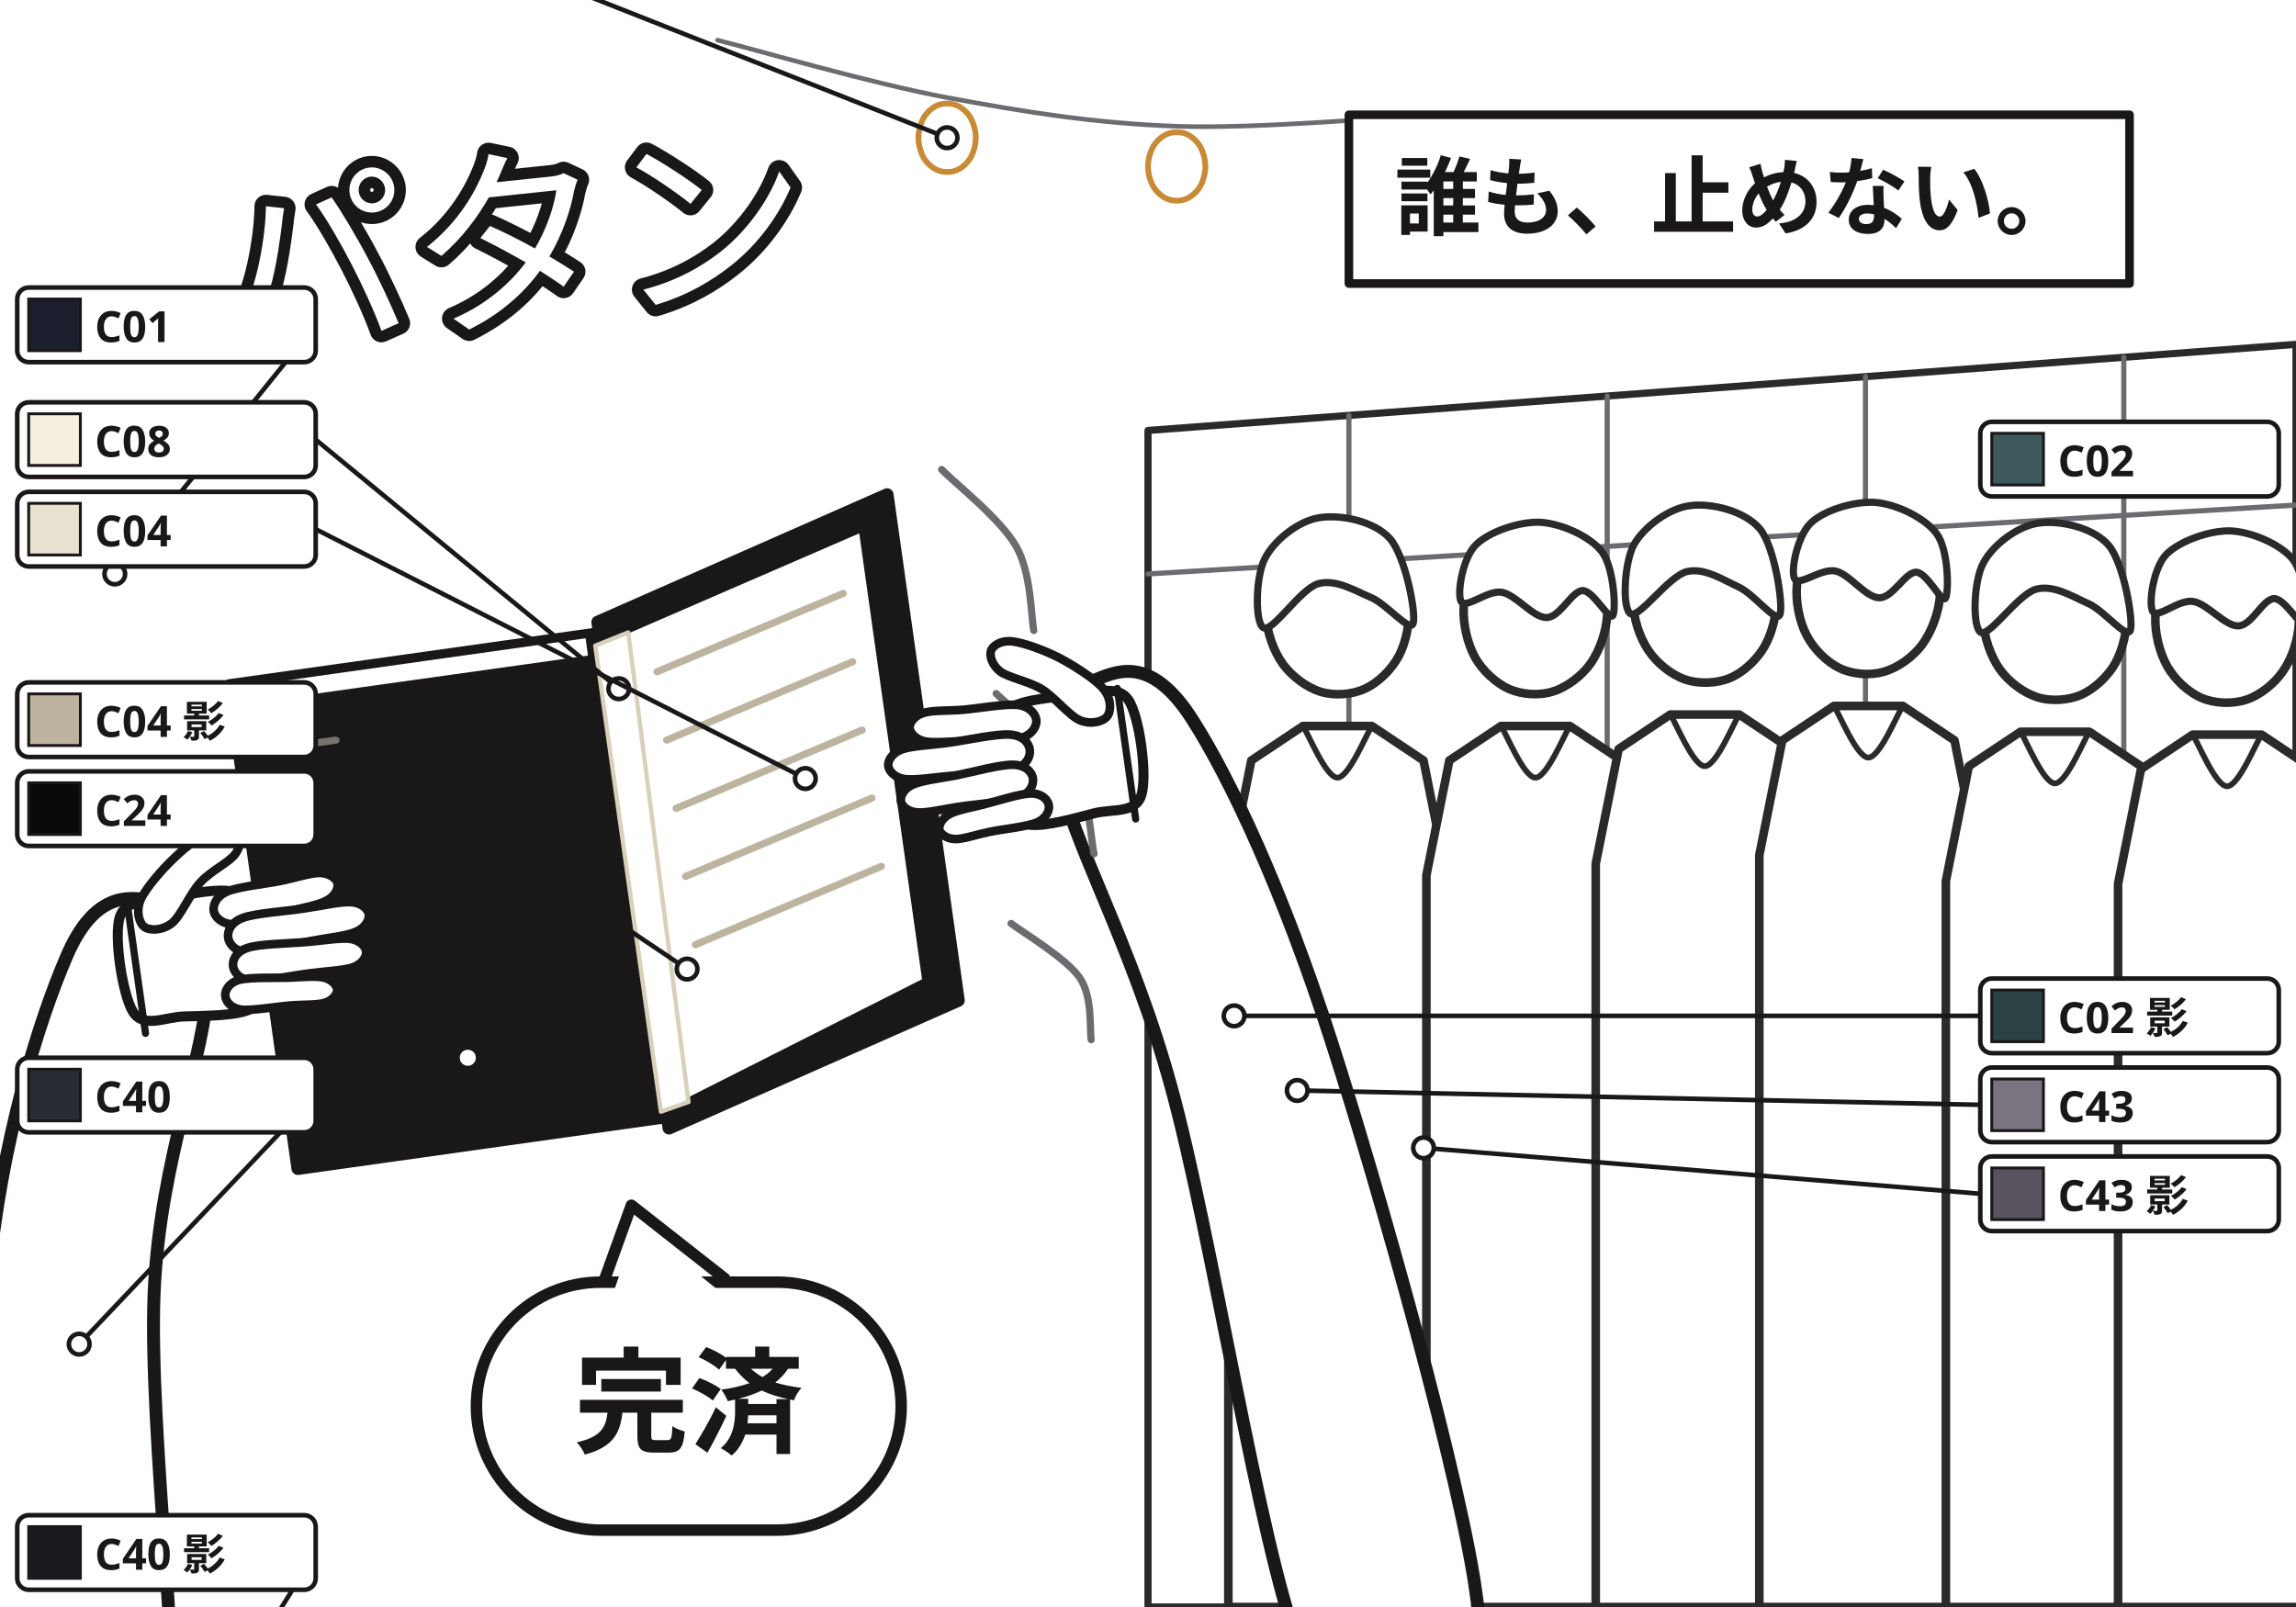
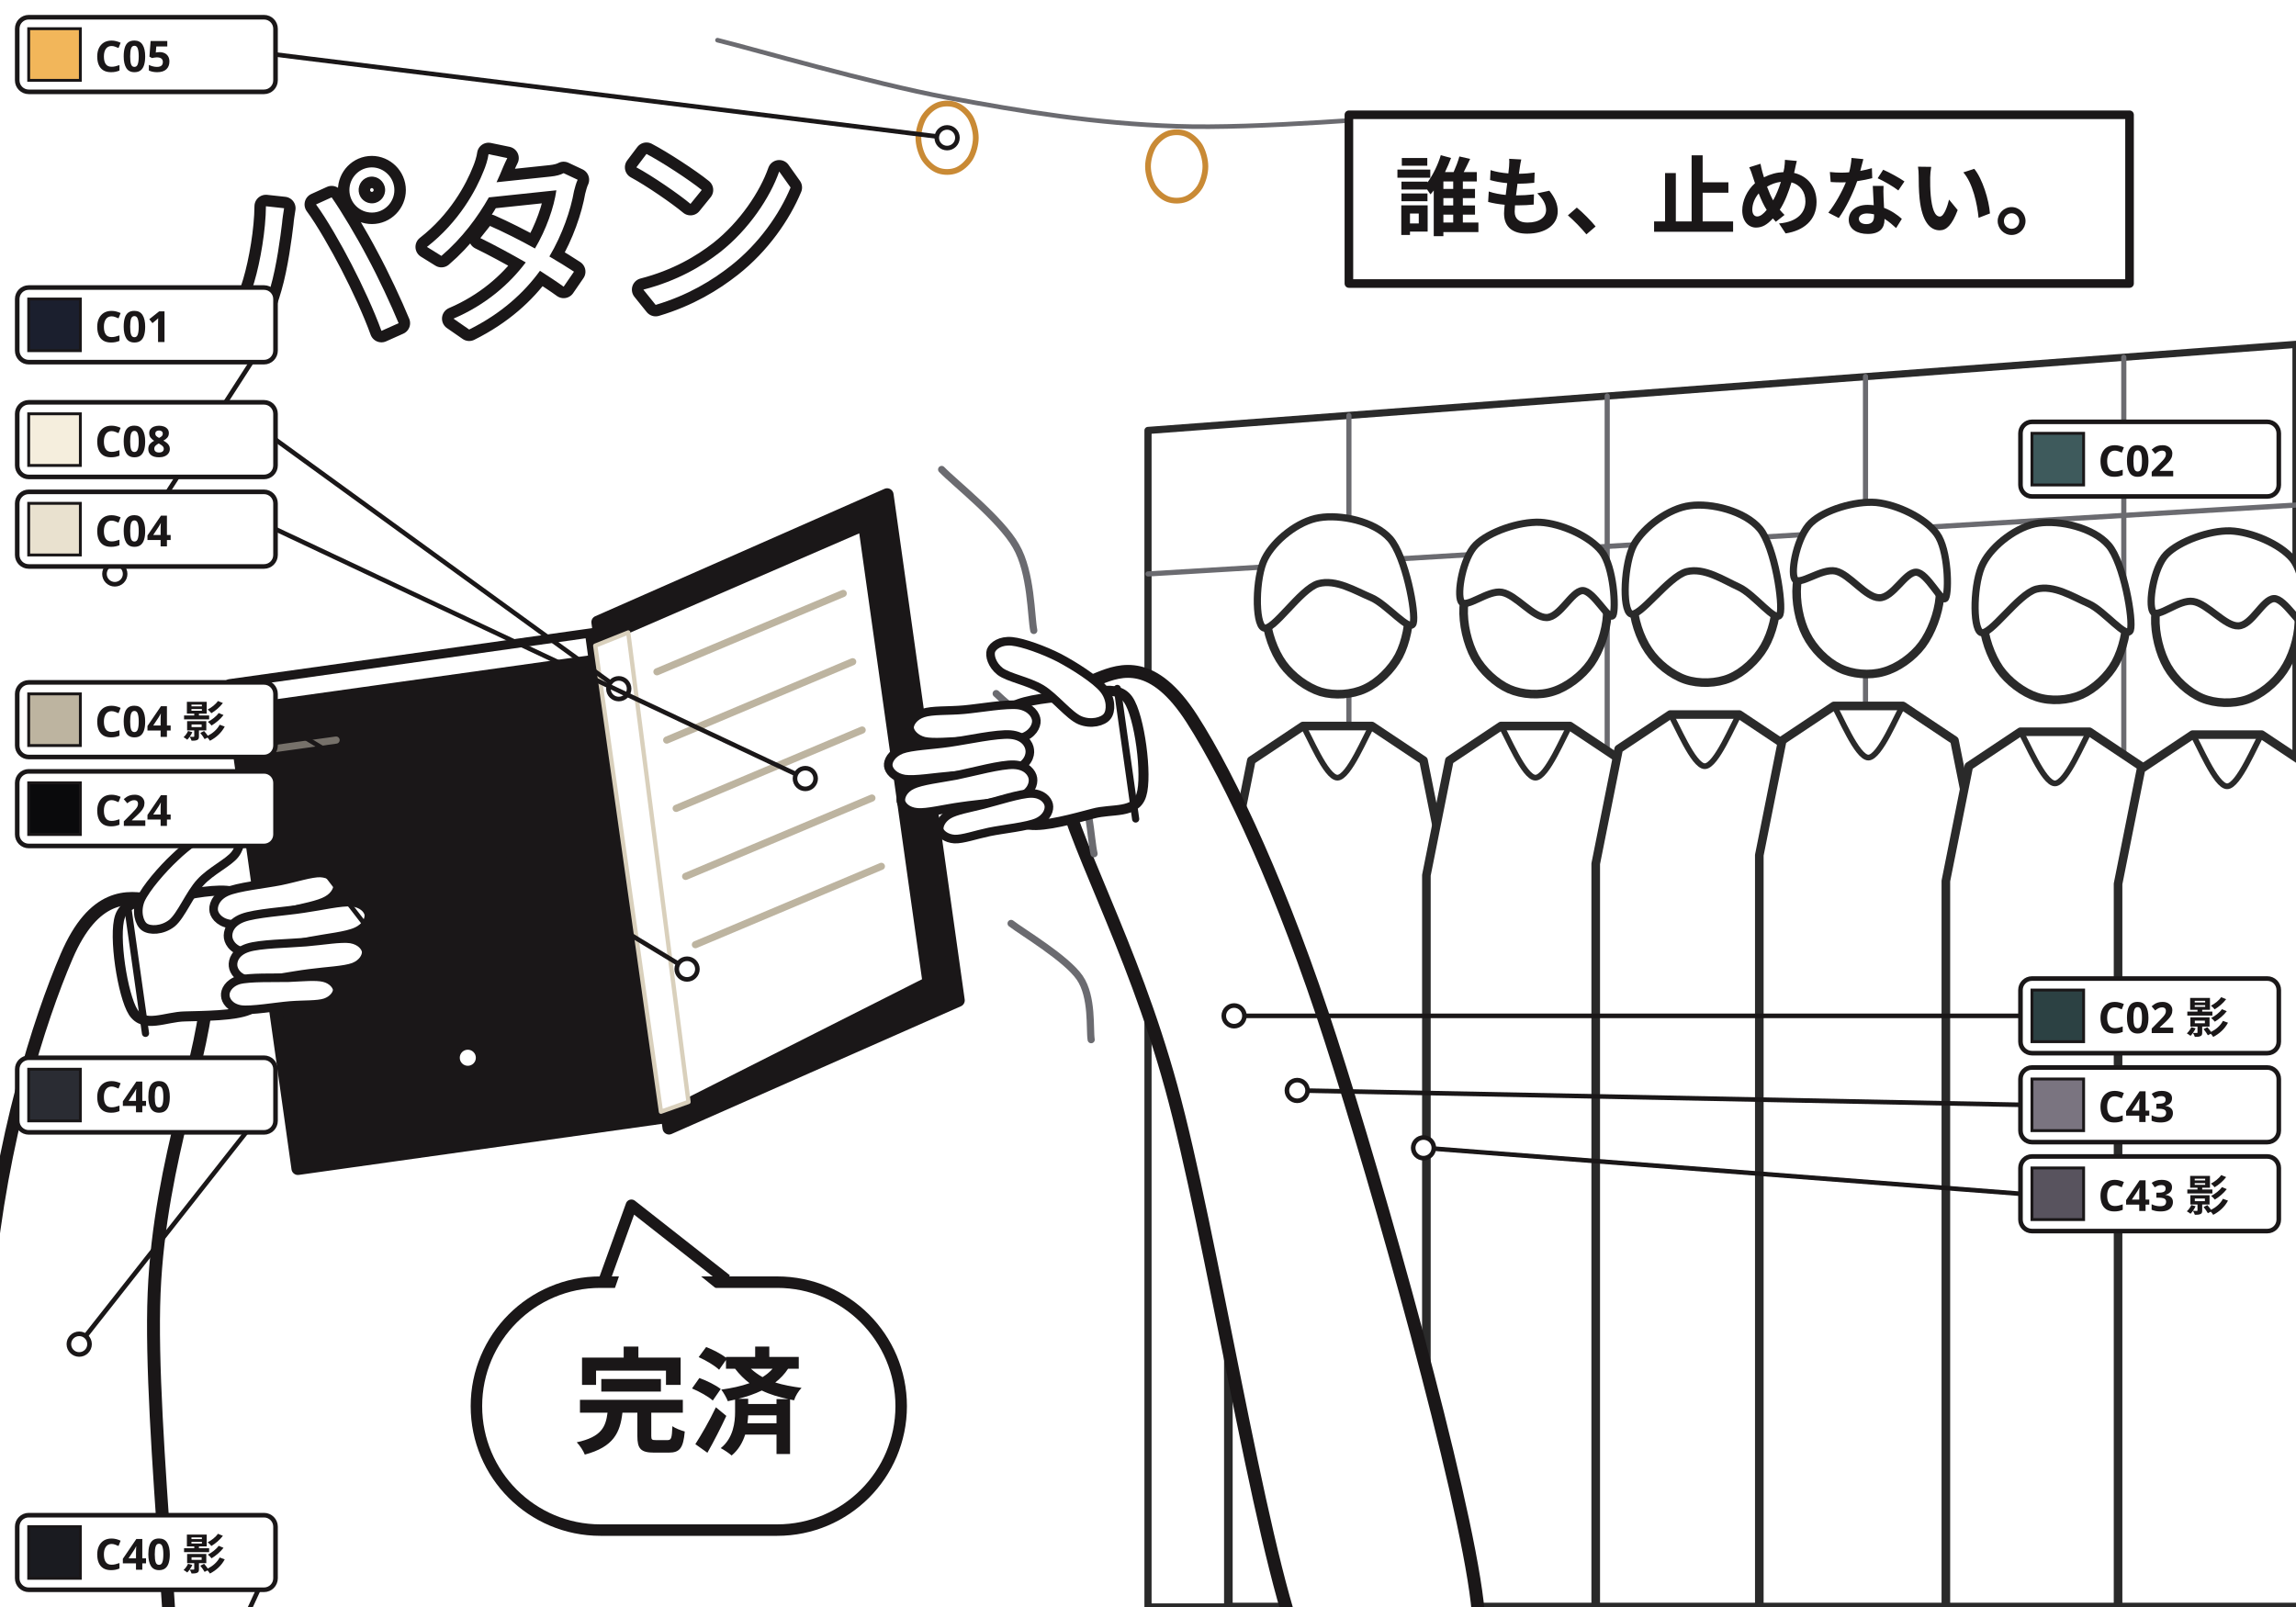
<svg xmlns="http://www.w3.org/2000/svg" viewBox="0 0 800 560">
  <rect width="800" height="560" fill="#FFFFFF" />
  <path d="M0,0 L800,0 L800,560 L0,560Z" fill="#FFFFFF" />
  <path d="M250,14 C263.3,17.3 303.3,29 330,34 C356.7,39 381.7,43 410,44 C438.3,45 485,40.7 500,40" fill="none" stroke="#6B6B70" stroke-width="1.6" stroke-linejoin="round" stroke-linecap="round" />
  <path d="M340,48 C340,50.4 339.2,53.2 338.1,55.1 C336.9,57 335,58.7 333.1,59.4 C331.2,60.1 328.8,60.1 326.9,59.4 C325,58.7 323.1,57 321.9,55.1 C320.8,53.2 320,50.4 320,48 C320,45.6 320.8,42.8 321.9,40.9 C323.1,39 325,37.3 326.9,36.6 C328.8,35.9 331.2,35.9 333.1,36.6 C335,37.3 336.9,39 338.1,40.9 C339.2,42.8 340,45.6 340,48Z" fill="#FFFFFF" stroke="#C98A35" stroke-width="2" stroke-linejoin="round" />
  <path d="M420,58 C420,60.4 419.2,63.2 418.1,65.1 C416.9,67 415,68.7 413.1,69.4 C411.2,70.1 408.8,70.1 406.9,69.4 C405,68.7 403.1,67 401.9,65.1 C400.8,63.2 400,60.4 400,58 C400,55.6 400.8,52.8 401.9,50.9 C403.1,49 405,47.3 406.9,46.6 C408.8,45.9 411.2,45.9 413.1,46.6 C415,47.3 416.9,49 418.1,50.9 C419.2,52.8 420,55.6 420,58Z" fill="#FFFFFF" stroke="#C98A35" stroke-width="2" stroke-linejoin="round" />
  <path d="M400,150 L800,120 L800,560 L400,560Z" fill="#FFFFFF" stroke="#2A2A2A" stroke-width="2.5" stroke-linejoin="round" />
  <path d="M470,144.8 L470,560" fill="none" stroke="#6B6B70" stroke-width="1.8" stroke-linejoin="round" stroke-linecap="round" />
  <path d="M560,138 L560,560" fill="none" stroke="#6B6B70" stroke-width="1.8" stroke-linejoin="round" stroke-linecap="round" />
  <path d="M650,131.2 L650,560" fill="none" stroke="#6B6B70" stroke-width="1.8" stroke-linejoin="round" stroke-linecap="round" />
  <path d="M740,124.5 L740,560" fill="none" stroke="#6B6B70" stroke-width="1.8" stroke-linejoin="round" stroke-linecap="round" />
  <path d="M400,200 L800,176" fill="none" stroke="#6B6B70" stroke-width="1.8" stroke-linejoin="round" stroke-linecap="round" />
  <path d="M428,560 L428,305 L436,265 L454,253 L478,253 L496,265 L504,305 L504,560Z" fill="#FFFFFF" stroke="#2A2A2A" stroke-width="3" stroke-linejoin="round" />
  <path d="M454,253 C456,256 462,271 466,271 C470,271 476,256 478,253" fill="none" stroke="#2A2A2A" stroke-width="2" stroke-linejoin="round" stroke-linecap="round" />
  <path d="M490.9,211.3 C491.3,216.9 489.9,223.8 487.4,228.6 C484.8,233.4 480.2,237.9 475.6,240 C471.1,242.1 465,242.5 460.2,241.1 C455.4,239.6 450.2,235.8 447,231.4 C443.8,227 441.5,220.4 441.1,214.7 C440.7,209.1 442.1,202.2 444.6,197.4 C447.2,192.6 451.8,188.1 456.4,186 C460.9,183.9 467,183.5 471.8,184.9 C476.6,186.4 481.8,190.2 485,194.6 C488.2,199 490.5,205.6 490.9,211.3Z" fill="#FFFFFF" stroke="#2A2A2A" stroke-width="3" stroke-linejoin="round" />
  <path d="M440.3,218.8 C437.2,217.4 437.4,201.1 440.7,194.7 C443.9,188.3 452.4,181.5 459.7,180.4 C467,179.2 478.8,181.5 484.3,187.7 C489.7,193.8 493.5,213.8 492.4,217.2 C491.3,220.6 483.2,210.5 477.7,208.2 C472.2,205.9 465.5,201.7 459.3,203.4 C453.1,205.2 443.5,220.3 440.3,218.8Z" fill="#FFFFFF" stroke="#2A2A2A" stroke-width="2.5" stroke-linejoin="round" />
  <path d="M497,560 L497,305 L505,265 L523,253 L547,253 L565,265 L573,305 L573,560Z" fill="#FFFFFF" stroke="#2A2A2A" stroke-width="3" stroke-linejoin="round" />
  <path d="M523,253 C525,256 531,271 535,271 C539,271 545,256 547,253" fill="none" stroke="#2A2A2A" stroke-width="2" stroke-linejoin="round" stroke-linecap="round" />
  <path d="M560,214.3 C559.7,220 557.4,226.6 554.3,231.1 C551.2,235.5 546,239.4 541.3,240.9 C536.5,242.5 530.4,242.1 525.8,240.1 C521.3,238.1 516.5,233.7 513.9,229 C511.3,224.2 509.7,217.4 510,211.7 C510.3,206 512.6,199.4 515.7,194.9 C518.8,190.5 524,186.6 528.7,185.1 C533.5,183.5 539.6,183.9 544.2,185.9 C548.7,187.9 553.5,192.3 556.1,197 C558.7,201.8 560.3,208.6 560,214.3Z" fill="#FFFFFF" stroke="#2A2A2A" stroke-width="3" stroke-linejoin="round" />
  <path d="M509.1,209.6 C507.6,206.9 509.6,194.5 514.2,189.9 C518.8,185.3 529.3,181.7 536.6,182 C543.9,182.4 553.9,186.8 558.1,192.2 C562.3,197.6 563.1,212.1 562,214.4 C560.8,216.7 555.2,205.7 551.4,205.8 C547.6,206 543.6,215.1 538.9,215.2 C534.2,215.3 528.3,207.3 523.3,206.4 C518.4,205.5 510.7,212.4 509.1,209.6Z" fill="#FFFFFF" stroke="#2A2A2A" stroke-width="2.5" stroke-linejoin="round" />
  <path d="M556,560 L556,301 L564,261 L582,249 L606,249 L624,261 L632,301 L632,560Z" fill="#FFFFFF" stroke="#2A2A2A" stroke-width="3" stroke-linejoin="round" />
  <path d="M582,249 C584,252 590,267 594,267 C598,267 604,252 606,249" fill="none" stroke="#2A2A2A" stroke-width="2" stroke-linejoin="round" stroke-linecap="round" />
  <path d="M619,208.1 C619.2,213.8 617.5,220.6 614.8,225.3 C612.1,230 607.3,234.4 602.7,236.3 C598.1,238.2 592,238.4 587.2,236.8 C582.5,235.2 577.4,231.2 574.4,226.7 C571.3,222.2 569.2,215.6 569,209.9 C568.8,204.2 570.5,197.4 573.2,192.7 C575.9,188 580.7,183.6 585.3,181.7 C589.9,179.8 596,179.6 600.8,181.2 C605.5,182.8 610.6,186.8 613.6,191.3 C616.7,195.8 618.8,202.4 619,208.1Z" fill="#FFFFFF" stroke="#2A2A2A" stroke-width="3" stroke-linejoin="round" />
  <path d="M568.2,213.9 C565.1,212.3 565.9,196.1 569.3,189.8 C572.8,183.6 581.5,177.1 588.9,176.2 C596.2,175.2 607.9,178 613.2,184.3 C618.4,190.6 621.4,210.7 620.2,214.1 C619,217.5 611.3,207.1 605.9,204.6 C600.4,202.1 593.9,197.7 587.7,199.2 C581.4,200.8 571.2,215.5 568.2,213.9Z" fill="#FFFFFF" stroke="#2A2A2A" stroke-width="2.5" stroke-linejoin="round" />
  <path d="M613,560 L613,298 L621,258 L639,246 L663,246 L681,258 L689,298 L689,560Z" fill="#FFFFFF" stroke="#2A2A2A" stroke-width="3" stroke-linejoin="round" />
  <path d="M639,246 C641,249 647,264 651,264 C655,264 661,249 663,246" fill="none" stroke="#2A2A2A" stroke-width="2" stroke-linejoin="round" stroke-linecap="round" />
  <path d="M675.9,208.2 C675.4,213.8 672.9,220.4 669.7,224.7 C666.4,229.1 661.1,232.8 656.3,234.1 C651.5,235.5 645.4,235 640.9,232.8 C636.4,230.6 631.8,226 629.4,221.2 C626.9,216.4 625.6,209.5 626.1,203.8 C626.6,198.2 629.1,191.6 632.3,187.3 C635.6,182.9 640.9,179.2 645.7,177.9 C650.5,176.5 656.6,177 661.1,179.2 C665.6,181.4 670.2,186 672.6,190.8 C675.1,195.6 676.4,202.5 675.9,208.2Z" fill="#FFFFFF" stroke="#2A2A2A" stroke-width="3" stroke-linejoin="round" />
  <path d="M625.3,201.7 C623.8,198.9 626.3,186.6 631,182.2 C635.7,177.7 646.4,174.5 653.7,175.1 C661,175.8 670.8,180.5 674.8,186 C678.9,191.5 679.1,206.1 677.9,208.4 C676.7,210.6 671.5,199.4 667.6,199.4 C663.8,199.4 659.5,208.4 654.8,208.3 C650.1,208.3 644.5,200.1 639.6,199 C634.6,197.9 626.7,204.5 625.3,201.7Z" fill="#FFFFFF" stroke="#2A2A2A" stroke-width="2.5" stroke-linejoin="round" />
  <path d="M678,560 L678,307 L686,267 L704,255 L728,255 L746,267 L754,307 L754,560Z" fill="#FFFFFF" stroke="#2A2A2A" stroke-width="3" stroke-linejoin="round" />
  <path d="M704,255 C706,258 712,273 716,273 C720,273 726,258 728,255" fill="none" stroke="#2A2A2A" stroke-width="2" stroke-linejoin="round" stroke-linecap="round" />
  <path d="M741,213.7 C741.3,219.4 739.7,226.2 737.1,231 C734.5,235.7 729.7,240.1 725.2,242.1 C720.6,244.1 714.5,244.5 709.7,242.9 C705,241.4 699.8,237.5 696.7,233.1 C693.6,228.6 691.3,222 691,216.3 C690.7,210.6 692.3,203.8 694.9,199 C697.5,194.3 702.3,189.9 706.8,187.9 C711.4,185.9 717.5,185.5 722.3,187.1 C727,188.6 732.2,192.5 735.3,196.9 C738.4,201.4 740.7,208 741,213.7Z" fill="#FFFFFF" stroke="#2A2A2A" stroke-width="3" stroke-linejoin="round" />
  <path d="M690.2,220.4 C687.2,218.8 687.6,202.6 691,196.3 C694.3,189.9 703,183.3 710.3,182.3 C717.6,181.2 729.4,183.8 734.7,190 C740,196.2 743.4,216.2 742.3,219.6 C741.1,223 733.2,212.8 727.8,210.4 C722.3,208 715.7,203.7 709.5,205.3 C703.2,207 693.3,221.9 690.2,220.4Z" fill="#FFFFFF" stroke="#2A2A2A" stroke-width="2.5" stroke-linejoin="round" />
  <path d="M738,560 L738,308 L746,268 L764,256 L788,256 L806,268 L814,308 L814,560Z" fill="#FFFFFF" stroke="#2A2A2A" stroke-width="3" stroke-linejoin="round" />
  <path d="M764,256 C766,259 772,274 776,274 C780,274 786,259 788,256" fill="none" stroke="#2A2A2A" stroke-width="2" stroke-linejoin="round" stroke-linecap="round" />
  <path d="M801,216.9 C800.8,222.6 798.7,229.2 795.6,233.7 C792.6,238.2 787.5,242.2 782.8,243.8 C778,245.4 771.9,245.2 767.3,243.3 C762.7,241.4 757.9,237 755.2,232.3 C752.5,227.6 750.8,220.8 751,215.1 C751.2,209.4 753.3,202.8 756.4,198.3 C759.4,193.8 764.5,189.8 769.2,188.2 C774,186.6 780.1,186.8 784.7,188.7 C789.3,190.6 794.1,195 796.8,199.7 C799.5,204.4 801.2,211.2 801,216.9Z" fill="#FFFFFF" stroke="#2A2A2A" stroke-width="3" stroke-linejoin="round" />
  <path d="M750.1,213.1 C748.5,210.4 750.3,197.9 754.8,193.2 C759.3,188.6 769.8,184.8 777.1,185 C784.4,185.3 794.4,189.5 798.8,194.8 C803.1,200.1 804.1,214.6 803,216.9 C801.9,219.2 796.1,208.4 792.3,208.6 C788.4,208.8 784.6,218 779.9,218.1 C775.3,218.3 769.2,210.4 764.2,209.6 C759.2,208.7 751.7,215.8 750.1,213.1Z" fill="#FFFFFF" stroke="#2A2A2A" stroke-width="2.5" stroke-linejoin="round" />
  <path d="M23.2,333.3 C13.7,355.4 0.4,397.1 -4.2,446.7 C-8.7,496.2 -9.4,594.6 -3.9,630.5 C1.5,666.4 18,662.1 28.6,661.9 C39.3,661.7 55.9,664.6 60,629.3 C64.2,594.1 51.7,498.2 53.7,450.6 C55.7,402.9 72.3,366.2 72.1,343.4 C72,320.7 60.9,315.6 52.7,313.9 C44.6,312.2 32.7,311.1 23.2,333.3Z" fill="#FFFFFF" stroke="#1A1718" stroke-width="4.5" stroke-linejoin="round" />
  <path d="M368.8,268.9 C373,292.6 394.2,328.2 408.1,378.9 C422.1,429.7 438.6,537.1 452.5,573.5 C466.3,609.8 480.8,599.5 491.2,597 C501.5,594.5 519.2,597.4 514.7,558.3 C510.1,519.2 480.3,413.6 463.7,362.3 C447.2,311 428.8,271.5 415.3,250.5 C401.8,229.5 390.6,233.3 382.9,236.4 C375.1,239.5 364.6,245.1 368.8,268.9Z" fill="#FFFFFF" stroke="#1A1718" stroke-width="4.5" stroke-linejoin="round" />
  <path d="M80.1,238.9 L208.9,220.8 L232.5,389.1 L103.8,407.2Z" fill="#1A1718" stroke="#1A1718" stroke-width="4.5" stroke-linejoin="round" />
  <path d="M82.1,238.6 L204.9,221.3 L206,229.3 L83.2,246.5Z" fill="#FFFFFF" stroke="#1A1718" stroke-width="2" stroke-linejoin="round" />
  <path d="M93.4,261.2 L117.1,257.9" fill="none" stroke="#76716A" stroke-width="2.5" stroke-linejoin="round" stroke-linecap="round" />
  <path d="M208.3,216.8 L309.1,172.4 L333.9,348.6 L233.1,393.1Z" fill="#1A1718" stroke="#1A1718" stroke-width="4.5" stroke-linejoin="round" />
  <path d="M211.1,222.5 L300.6,183.7 L322.9,342.1 L234.2,386.9Z" fill="#FFFFFF" stroke="#1A1718" stroke-width="3" stroke-linejoin="round" />
  <path d="M228.9,234.1 L293.8,206.8" fill="none" stroke="#BDB4A0" stroke-width="2.5" stroke-linejoin="round" stroke-linecap="round" />
  <path d="M232.3,257.9 L297.1,230.6" fill="none" stroke="#BDB4A0" stroke-width="2.5" stroke-linejoin="round" stroke-linecap="round" />
  <path d="M235.6,281.7 L300.4,254.4" fill="none" stroke="#BDB4A0" stroke-width="2.5" stroke-linejoin="round" stroke-linecap="round" />
  <path d="M238.9,305.4 L303.8,278.1" fill="none" stroke="#BDB4A0" stroke-width="2.5" stroke-linejoin="round" stroke-linecap="round" />
  <path d="M242.3,329.2 L307.1,301.9" fill="none" stroke="#BDB4A0" stroke-width="2.5" stroke-linejoin="round" stroke-linecap="round" />
  <path d="M207.4,225 L218.9,220.4 L239.9,384 L230.3,387.4Z" fill="#FFFFFF" stroke="#D9D0BC" stroke-width="1.5" stroke-linejoin="round" />
  <path d="M328.1,163.6 C332.4,168.1 348.7,180.9 354,190.3 C359.4,199.6 359.2,214.8 360.2,219.7" fill="none" stroke="#6B6B70" stroke-width="2.5" stroke-linejoin="round" stroke-linecap="round" />
  <path d="M347.1,241.7 C351.6,246.2 368.4,258.9 374.1,268.2 C379.8,277.5 380,292.7 381.2,297.5" fill="none" stroke="#6B6B70" stroke-width="2.5" stroke-linejoin="round" stroke-linecap="round" />
  <path d="M352.3,321.8 C356.3,324.9 371.5,333.9 376.2,340.7 C380.8,347.4 379.6,358.7 380.2,362.3" fill="none" stroke="#6B6B70" stroke-width="2.5" stroke-linejoin="round" stroke-linecap="round" />
  <path d="M41.8,319.4 C44.1,312.7 53.7,314.2 60.2,312.8 C66.7,311.3 75.9,309.6 80.9,310.7 C85.9,311.7 88,314 90.2,319.1 C92.4,324.1 94.7,335.7 94.1,341.1 C93.5,346.6 91.7,349.7 86.7,351.9 C81.8,354 71.1,354 64.4,354.2 C57.7,354.3 50.2,358.5 46.4,352.7 C42.7,346.9 39.5,326 41.8,319.4Z" fill="#FFFFFF" stroke="#1A1718" stroke-width="3.5" stroke-linejoin="round" />
  <path d="M81.3,322.1 C85.6,322.1 94.6,319.1 100.1,317.7 C105.5,316.3 111.1,315.4 114,313.7 C116.9,312.1 118,309.4 117.6,307.8 C117.2,306.2 115,304.4 111.7,304.2 C108.4,304.1 103.1,305.9 97.7,307 C92.2,308.1 82.8,309 78.9,310.8 C75,312.6 74.1,315.8 74.5,317.6 C74.9,319.5 77.1,322 81.3,322.1Z" fill="#FFFFFF" stroke="#1A1718" stroke-width="3" stroke-linejoin="round" />
  <path d="M86.5,331.9 C91.2,332 101.5,329.2 107.8,328 C114,326.8 120.8,326.2 124.2,324.6 C127.7,323 128.7,320.3 128.5,318.6 C128.2,316.9 126.2,314.7 122.5,314.4 C118.7,314.1 112.2,315.7 105.8,316.6 C99.5,317.6 88.9,318.2 84.5,319.9 C80.1,321.6 79.2,324.8 79.5,326.8 C79.8,328.8 81.8,331.7 86.5,331.9Z" fill="#FFFFFF" stroke="#1A1718" stroke-width="3" stroke-linejoin="round" />
  <path d="M87.6,341.7 C92,342.1 101.8,339.9 107.8,339.2 C113.7,338.4 119.9,338.2 123.2,337 C126.5,335.7 127.7,333.2 127.6,331.6 C127.4,330 125.7,327.8 122.2,327.2 C118.7,326.7 112.6,327.8 106.6,328.3 C100.6,328.8 90.5,328.9 86.3,330.3 C82,331.7 81,334.7 81.2,336.6 C81.4,338.5 83.1,341.3 87.6,341.7Z" fill="#FFFFFF" stroke="#1A1718" stroke-width="3" stroke-linejoin="round" />
  <path d="M83.9,351.8 C87.6,352.3 96.1,350.8 101,350.4 C105.9,350 110.5,350.3 113.3,349.4 C116,348.5 117.5,346.4 117.5,344.9 C117.4,343.5 115.8,341.4 112.9,340.7 C110.1,340 105.4,340.5 100.5,340.7 C95.5,340.8 86.9,340.5 83.2,341.5 C79.6,342.6 78.3,345.3 78.5,347 C78.6,348.7 80.1,351.2 83.9,351.8Z" fill="#FFFFFF" stroke="#1A1718" stroke-width="3" stroke-linejoin="round" />
  <path d="M59.9,321.7 C63.1,319.1 66.1,311.5 69.8,307.5 C73.4,303.5 79.7,300.6 81.9,297.7 C84.1,294.8 84.1,291.3 82.9,289.9 C81.8,288.4 78.8,287.3 75.1,288.8 C71.4,290.2 65.2,294.6 60.9,298.8 C56.5,302.9 50.8,309.5 49,313.5 C47.3,317.6 48.5,321.7 50.3,323 C52.2,324.4 56.6,324.3 59.9,321.7Z" fill="#FFFFFF" stroke="#1A1718" stroke-width="3" stroke-linejoin="round" />
  <path d="M393.1,243.8 C389,238 380.2,242.1 373.5,242.5 C366.8,242.9 357.5,243.8 353,246.2 C348.5,248.6 347.1,251.3 346.4,256.8 C345.7,262.3 346.7,274 348.7,279.1 C350.8,284.2 353.4,286.6 358.8,287.4 C364.1,288.1 374.4,285.2 380.9,283.5 C387.4,281.7 395.7,283.7 397.7,277 C399.8,270.4 397.1,249.5 393.1,243.8Z" fill="#FFFFFF" stroke="#1A1718" stroke-width="3.5" stroke-linejoin="round" />
  <path d="M355,245.7 C350.8,245.1 341.5,246.8 335.9,247.3 C330.4,247.8 324.8,247.4 321.6,248.5 C318.5,249.5 316.9,251.9 316.9,253.6 C317,255.2 318.8,257.5 322,258.3 C325.3,259 330.9,258.4 336.5,258.2 C342.1,258.1 351.7,258.4 355.7,257.2 C359.8,256 361.2,253 361.1,251.1 C361,249.2 359.2,246.4 355,245.7Z" fill="#FFFFFF" stroke="#1A1718" stroke-width="3" stroke-linejoin="round" />
  <path d="M352.1,256 C347.4,255.6 337,257.9 330.7,258.8 C324.4,259.7 317.6,259.9 314.1,261.2 C310.6,262.6 309.3,265.2 309.5,266.9 C309.7,268.6 311.5,270.9 315.2,271.5 C319,272 325.6,270.8 332,270.3 C338.4,269.7 349,269.6 353.5,268.1 C358,266.6 359.1,263.3 358.8,261.3 C358.6,259.3 356.8,256.4 352.1,256Z" fill="#FFFFFF" stroke="#1A1718" stroke-width="3" stroke-linejoin="round" />
  <path d="M353.3,266.5 C348.8,266.3 339.1,269 333.2,270.2 C327.3,271.3 321.1,272 317.9,273.5 C314.7,275 313.7,277.6 313.9,279.2 C314.2,280.8 316.1,282.8 319.6,283.1 C323.1,283.4 329.1,281.8 335.1,281 C341,280.1 351.1,279.5 355.2,277.8 C359.3,276.2 360.2,273.1 359.9,271.2 C359.6,269.3 357.7,266.7 353.3,266.5Z" fill="#FFFFFF" stroke="#1A1718" stroke-width="3" stroke-linejoin="round" />
  <path d="M359.3,276.5 C355.5,276.5 347.3,279.2 342.5,280.4 C337.7,281.6 333,282.4 330.5,283.9 C328,285.4 327,287.8 327.3,289.2 C327.7,290.6 329.7,292.2 332.6,292.4 C335.5,292.5 339.9,290.9 344.7,289.9 C349.5,288.9 358,288.1 361.5,286.5 C364.9,284.9 365.8,282.1 365.4,280.4 C365,278.7 363.1,276.5 359.3,276.5Z" fill="#FFFFFF" stroke="#1A1718" stroke-width="3" stroke-linejoin="round" />
  <path d="M384.5,240.1 C381.7,236.7 374.3,232 369,229.2 C363.7,226.5 356.5,223.9 352.6,223.5 C348.6,223.1 346,225 345.3,226.7 C344.7,228.5 345.6,231.7 348.5,234 C351.5,236.2 358.2,237.3 362.9,240.1 C367.5,242.9 372.5,249.4 376.3,251 C380.1,252.6 384.4,251.5 385.8,249.6 C387.2,247.8 387.3,243.5 384.5,240.1Z" fill="#FFFFFF" stroke="#1A1718" stroke-width="3" stroke-linejoin="round" />
  <path d="M44.3,314.6 L50.7,360.1" fill="none" stroke="#1A1718" stroke-width="2.5" stroke-linejoin="round" stroke-linecap="round" />
  <path d="M389.3,239.9 L395.7,285.4" fill="none" stroke="#1A1718" stroke-width="2.5" stroke-linejoin="round" stroke-linecap="round" />
  <g transform="rotate(-6 180 110)">
    <text x="180" y="110" font-family="Dela Gothic One, IPAGothic, sans-serif" font-size="70" fill="#FFFFFF" stroke="#1A1718" stroke-width="8" stroke-linejoin="round" paint-order="stroke" text-anchor="middle">パタン</text>
  </g>
  <path d="M253.1,446 L220,420 L205.7,459.6" fill="#FFFFFF" stroke="#1A1718" stroke-width="4" stroke-linejoin="round" />
  <path d="M209.2,446.8 H270.8 A43.2,43.2 0 0 1 314,490 V490 A43.2,43.2 0 0 1 270.8,533.2 H209.2 A43.2,43.2 0 0 1 166,490 V490 A43.2,43.2 0 0 1 209.2,446.8Z" fill="#FFFFFF" stroke="#1A1718" stroke-width="4" stroke-linejoin="round" />
  <path d="M255.3,453.7 L221.9,426.7 L207.9,467.3Z" fill="#FFFFFF" />
  <text x="240" y="503.2" font-family="Zen Kaku Gothic New, IPAGothic, sans-serif" font-size="40" font-weight="700" fill="#1A1718" text-anchor="middle">完済</text>
  <path d="M470,40 L742,40 L742,98.8 L470,98.8Z" fill="#FFFFFF" stroke="#1A1718" stroke-width="3" stroke-linejoin="round" />
  <text x="486" y="79.6" font-family="Zen Kaku Gothic New, IPAGothic, sans-serif" font-size="30" font-weight="700" fill="#1A1718" text-anchor="start">誰も、止めない。</text>
-   <path d="M110,-38.8 L330,48" stroke="#1A1718" stroke-width="1.6" fill="none" />
+   <path d="M96,19 L330,48" stroke="#1A1718" stroke-width="1.6" fill="none" />
  <circle cx="330" cy="48" r="3.6" fill="#FFFFFF" stroke="#1A1718" stroke-width="1.6" />
-   <rect x="6" y="-51.8" width="104" height="26" rx="4" fill="#FFFFFF" stroke="#1A1718" stroke-width="1.6" />
-   <rect x="10" y="-47.8" width="18" height="18" fill="#F2B65A" stroke="#1A1718" stroke-width="1" />
-   <text x="33" y="-32.8" font-family="Zen Kaku Gothic New, IPAGothic, sans-serif" font-size="15" font-weight="700" fill="#1A1718">C05</text>
-   <path d="M110,113.2 L40,200" stroke="#1A1718" stroke-width="1.6" fill="none" />
+   <rect x="6" y="6" width="90" height="26" rx="4" fill="#FFFFFF" stroke="#1A1718" stroke-width="1.6" />
+   <rect x="10" y="10" width="18" height="18" fill="#F2B65A" stroke="#1A1718" stroke-width="1" />
+   <text x="33" y="25" font-family="Zen Kaku Gothic New, IPAGothic, sans-serif" font-size="15" font-weight="700" fill="#1A1718">C05</text>
+   <path d="M96,113.2 L40,200" stroke="#1A1718" stroke-width="1.6" fill="none" />
  <circle cx="40" cy="200" r="3.6" fill="#FFFFFF" stroke="#1A1718" stroke-width="1.6" />
-   <rect x="6" y="100.2" width="104" height="26" rx="4" fill="#FFFFFF" stroke="#1A1718" stroke-width="1.6" />
+   <rect x="6" y="100.2" width="90" height="26" rx="4" fill="#FFFFFF" stroke="#1A1718" stroke-width="1.6" />
  <rect x="10" y="104.2" width="18" height="18" fill="#1B1F2E" stroke="#1A1718" stroke-width="1" />
  <text x="33" y="119.2" font-family="Zen Kaku Gothic New, IPAGothic, sans-serif" font-size="15" font-weight="700" fill="#1A1718">C01</text>
-   <path d="M110,153.2 L215.6,240" stroke="#1A1718" stroke-width="1.6" fill="none" />
+   <path d="M96,153.2 L215.6,240" stroke="#1A1718" stroke-width="1.6" fill="none" />
  <circle cx="215.6" cy="240" r="3.6" fill="#FFFFFF" stroke="#1A1718" stroke-width="1.6" />
-   <rect x="6" y="140.2" width="104" height="26" rx="4" fill="#FFFFFF" stroke="#1A1718" stroke-width="1.6" />
+   <rect x="6" y="140.2" width="90" height="26" rx="4" fill="#FFFFFF" stroke="#1A1718" stroke-width="1.6" />
  <rect x="10" y="144.2" width="18" height="18" fill="#F5EEDD" stroke="#1A1718" stroke-width="1" />
  <text x="33" y="159.2" font-family="Zen Kaku Gothic New, IPAGothic, sans-serif" font-size="15" font-weight="700" fill="#1A1718">C08</text>
-   <path d="M110,184.4 L280.6,271.3" stroke="#1A1718" stroke-width="1.6" fill="none" />
+   <path d="M96,184.4 L280.6,271.3" stroke="#1A1718" stroke-width="1.6" fill="none" />
  <circle cx="280.6" cy="271.3" r="3.6" fill="#FFFFFF" stroke="#1A1718" stroke-width="1.6" />
-   <rect x="6" y="171.4" width="104" height="26" rx="4" fill="#FFFFFF" stroke="#1A1718" stroke-width="1.6" />
+   <rect x="6" y="171.4" width="90" height="26" rx="4" fill="#FFFFFF" stroke="#1A1718" stroke-width="1.6" />
  <rect x="10" y="175.4" width="18" height="18" fill="#E9E1CF" stroke="#1A1718" stroke-width="1" />
  <text x="33" y="190.4" font-family="Zen Kaku Gothic New, IPAGothic, sans-serif" font-size="15" font-weight="700" fill="#1A1718">C04</text>
-   <path d="M110,250.8 L239.4,337.7" stroke="#1A1718" stroke-width="1.6" fill="none" />
+   <path d="M96,250.8 L239.4,337.7" stroke="#1A1718" stroke-width="1.6" fill="none" />
  <circle cx="239.4" cy="337.7" r="3.6" fill="#FFFFFF" stroke="#1A1718" stroke-width="1.6" />
-   <rect x="6" y="237.8" width="104" height="26" rx="4" fill="#FFFFFF" stroke="#1A1718" stroke-width="1.6" />
+   <rect x="6" y="237.8" width="90" height="26" rx="4" fill="#FFFFFF" stroke="#1A1718" stroke-width="1.6" />
  <rect x="10" y="241.8" width="18" height="18" fill="#BDB4A0" stroke="#1A1718" stroke-width="1" />
  <text x="33" y="256.8" font-family="Zen Kaku Gothic New, IPAGothic, sans-serif" font-size="15" font-weight="700" fill="#1A1718">C04 影</text>
-   <path d="M110,281.8 L163,368.6" stroke="#1A1718" stroke-width="1.6" fill="none" />
+   <path d="M96,281.8 L163,368.6" stroke="#1A1718" stroke-width="1.6" fill="none" />
  <circle cx="163" cy="368.6" r="3.6" fill="#FFFFFF" stroke="#1A1718" stroke-width="1.6" />
-   <rect x="6" y="268.8" width="104" height="26" rx="4" fill="#FFFFFF" stroke="#1A1718" stroke-width="1.6" />
+   <rect x="6" y="268.8" width="90" height="26" rx="4" fill="#FFFFFF" stroke="#1A1718" stroke-width="1.6" />
  <rect x="10" y="272.8" width="18" height="18" fill="#0A0A0C" stroke="#1A1718" stroke-width="1" />
  <text x="33" y="287.8" font-family="Zen Kaku Gothic New, IPAGothic, sans-serif" font-size="15" font-weight="700" fill="#1A1718">C24</text>
-   <path d="M110,381.6 L27.6,468.4" stroke="#1A1718" stroke-width="1.6" fill="none" />
+   <path d="M96,381.6 L27.6,468.4" stroke="#1A1718" stroke-width="1.6" fill="none" />
  <circle cx="27.6" cy="468.4" r="3.6" fill="#FFFFFF" stroke="#1A1718" stroke-width="1.6" />
-   <rect x="6" y="368.6" width="104" height="26" rx="4" fill="#FFFFFF" stroke="#1A1718" stroke-width="1.6" />
+   <rect x="6" y="368.6" width="90" height="26" rx="4" fill="#FFFFFF" stroke="#1A1718" stroke-width="1.6" />
  <rect x="10" y="372.6" width="18" height="18" fill="#2A2C33" stroke="#1A1718" stroke-width="1" />
  <text x="33" y="387.6" font-family="Zen Kaku Gothic New, IPAGothic, sans-serif" font-size="15" font-weight="700" fill="#1A1718">C40</text>
-   <path d="M110,541 L56,627.8" stroke="#1A1718" stroke-width="1.6" fill="none" />
+   <path d="M96,541 L56,627.8" stroke="#1A1718" stroke-width="1.6" fill="none" />
  <circle cx="56" cy="627.8" r="3.6" fill="#FFFFFF" stroke="#1A1718" stroke-width="1.6" />
-   <rect x="6" y="528" width="104" height="26" rx="4" fill="#FFFFFF" stroke="#1A1718" stroke-width="1.6" />
+   <rect x="6" y="528" width="90" height="26" rx="4" fill="#FFFFFF" stroke="#1A1718" stroke-width="1.6" />
  <rect x="10" y="532" width="18" height="18" fill="#1A1B20" stroke="#1A1718" stroke-width="1" />
  <text x="33" y="547" font-family="Zen Kaku Gothic New, IPAGothic, sans-serif" font-size="15" font-weight="700" fill="#1A1718">C40 影</text>
-   <path d="M690,160 L780,160" stroke="#1A1718" stroke-width="1.6" fill="none" />
+   <path d="M704,160 L780,160" stroke="#1A1718" stroke-width="1.6" fill="none" />
  <circle cx="780" cy="160" r="3.6" fill="#FFFFFF" stroke="#1A1718" stroke-width="1.6" />
-   <rect x="690" y="147" width="104" height="26" rx="4" fill="#FFFFFF" stroke="#1A1718" stroke-width="1.6" />
-   <rect x="694" y="151" width="18" height="18" fill="#3E5A5C" stroke="#1A1718" stroke-width="1" />
-   <text x="717" y="166" font-family="Zen Kaku Gothic New, IPAGothic, sans-serif" font-size="15" font-weight="700" fill="#1A1718">C02</text>
-   <path d="M690,354 L430,354" stroke="#1A1718" stroke-width="1.6" fill="none" />
+   <rect x="704" y="147" width="90" height="26" rx="4" fill="#FFFFFF" stroke="#1A1718" stroke-width="1.6" />
+   <rect x="708" y="151" width="18" height="18" fill="#3E5A5C" stroke="#1A1718" stroke-width="1" />
+   <text x="731" y="166" font-family="Zen Kaku Gothic New, IPAGothic, sans-serif" font-size="15" font-weight="700" fill="#1A1718">C02</text>
+   <path d="M704,354 L430,354" stroke="#1A1718" stroke-width="1.6" fill="none" />
  <circle cx="430" cy="354" r="3.6" fill="#FFFFFF" stroke="#1A1718" stroke-width="1.6" />
-   <rect x="690" y="341" width="104" height="26" rx="4" fill="#FFFFFF" stroke="#1A1718" stroke-width="1.6" />
-   <rect x="694" y="345" width="18" height="18" fill="#2C4143" stroke="#1A1718" stroke-width="1" />
-   <text x="717" y="360" font-family="Zen Kaku Gothic New, IPAGothic, sans-serif" font-size="15" font-weight="700" fill="#1A1718">C02 影</text>
-   <path d="M690,385 L452,380" stroke="#1A1718" stroke-width="1.6" fill="none" />
+   <rect x="704" y="341" width="90" height="26" rx="4" fill="#FFFFFF" stroke="#1A1718" stroke-width="1.6" />
+   <rect x="708" y="345" width="18" height="18" fill="#2C4143" stroke="#1A1718" stroke-width="1" />
+   <text x="731" y="360" font-family="Zen Kaku Gothic New, IPAGothic, sans-serif" font-size="15" font-weight="700" fill="#1A1718">C02 影</text>
+   <path d="M704,385 L452,380" stroke="#1A1718" stroke-width="1.6" fill="none" />
  <circle cx="452" cy="380" r="3.6" fill="#FFFFFF" stroke="#1A1718" stroke-width="1.6" />
-   <rect x="690" y="372" width="104" height="26" rx="4" fill="#FFFFFF" stroke="#1A1718" stroke-width="1.6" />
-   <rect x="694" y="376" width="18" height="18" fill="#7A7480" stroke="#1A1718" stroke-width="1" />
-   <text x="717" y="391" font-family="Zen Kaku Gothic New, IPAGothic, sans-serif" font-size="15" font-weight="700" fill="#1A1718">C43</text>
-   <path d="M690,416 L496,400" stroke="#1A1718" stroke-width="1.6" fill="none" />
+   <rect x="704" y="372" width="90" height="26" rx="4" fill="#FFFFFF" stroke="#1A1718" stroke-width="1.6" />
+   <rect x="708" y="376" width="18" height="18" fill="#7A7480" stroke="#1A1718" stroke-width="1" />
+   <text x="731" y="391" font-family="Zen Kaku Gothic New, IPAGothic, sans-serif" font-size="15" font-weight="700" fill="#1A1718">C43</text>
+   <path d="M704,416 L496,400" stroke="#1A1718" stroke-width="1.6" fill="none" />
  <circle cx="496" cy="400" r="3.6" fill="#FFFFFF" stroke="#1A1718" stroke-width="1.6" />
-   <rect x="690" y="403" width="104" height="26" rx="4" fill="#FFFFFF" stroke="#1A1718" stroke-width="1.6" />
-   <rect x="694" y="407" width="18" height="18" fill="#58535E" stroke="#1A1718" stroke-width="1" />
-   <text x="717" y="422" font-family="Zen Kaku Gothic New, IPAGothic, sans-serif" font-size="15" font-weight="700" fill="#1A1718">C43 影</text>
+   <rect x="704" y="403" width="90" height="26" rx="4" fill="#FFFFFF" stroke="#1A1718" stroke-width="1.6" />
+   <rect x="708" y="407" width="18" height="18" fill="#58535E" stroke="#1A1718" stroke-width="1" />
+   <text x="731" y="422" font-family="Zen Kaku Gothic New, IPAGothic, sans-serif" font-size="15" font-weight="700" fill="#1A1718">C43 影</text>
</svg>
